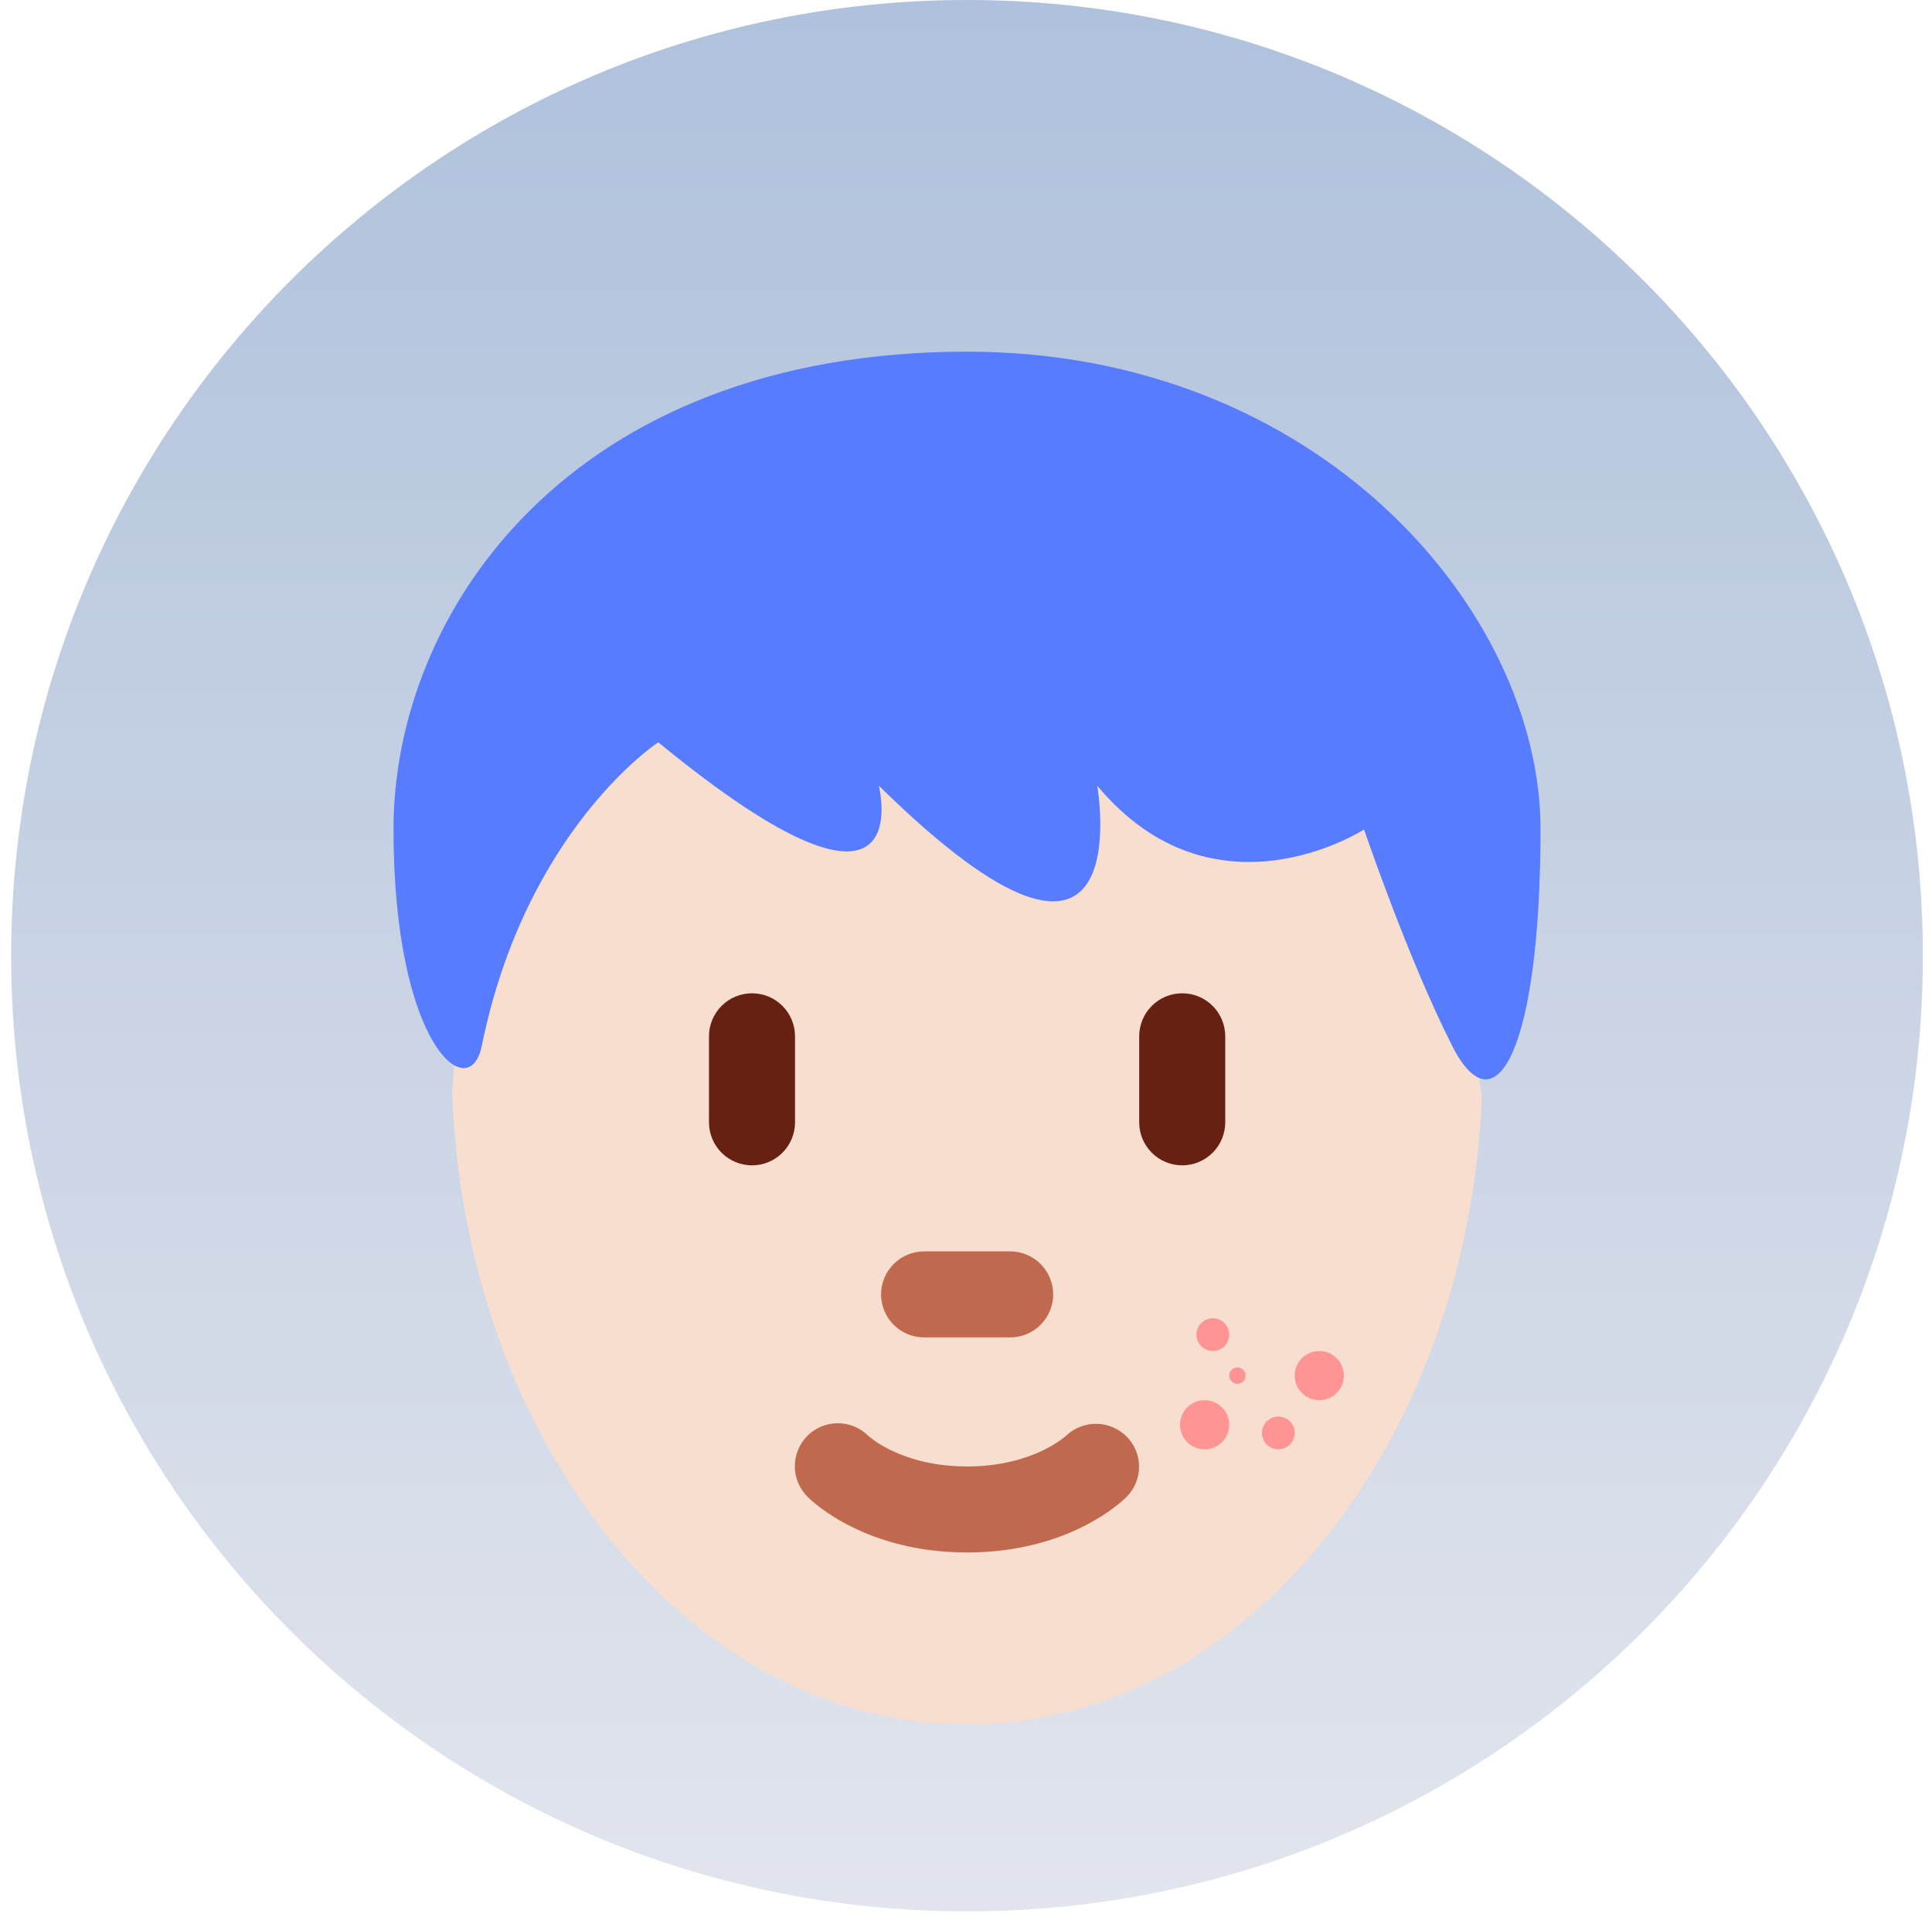
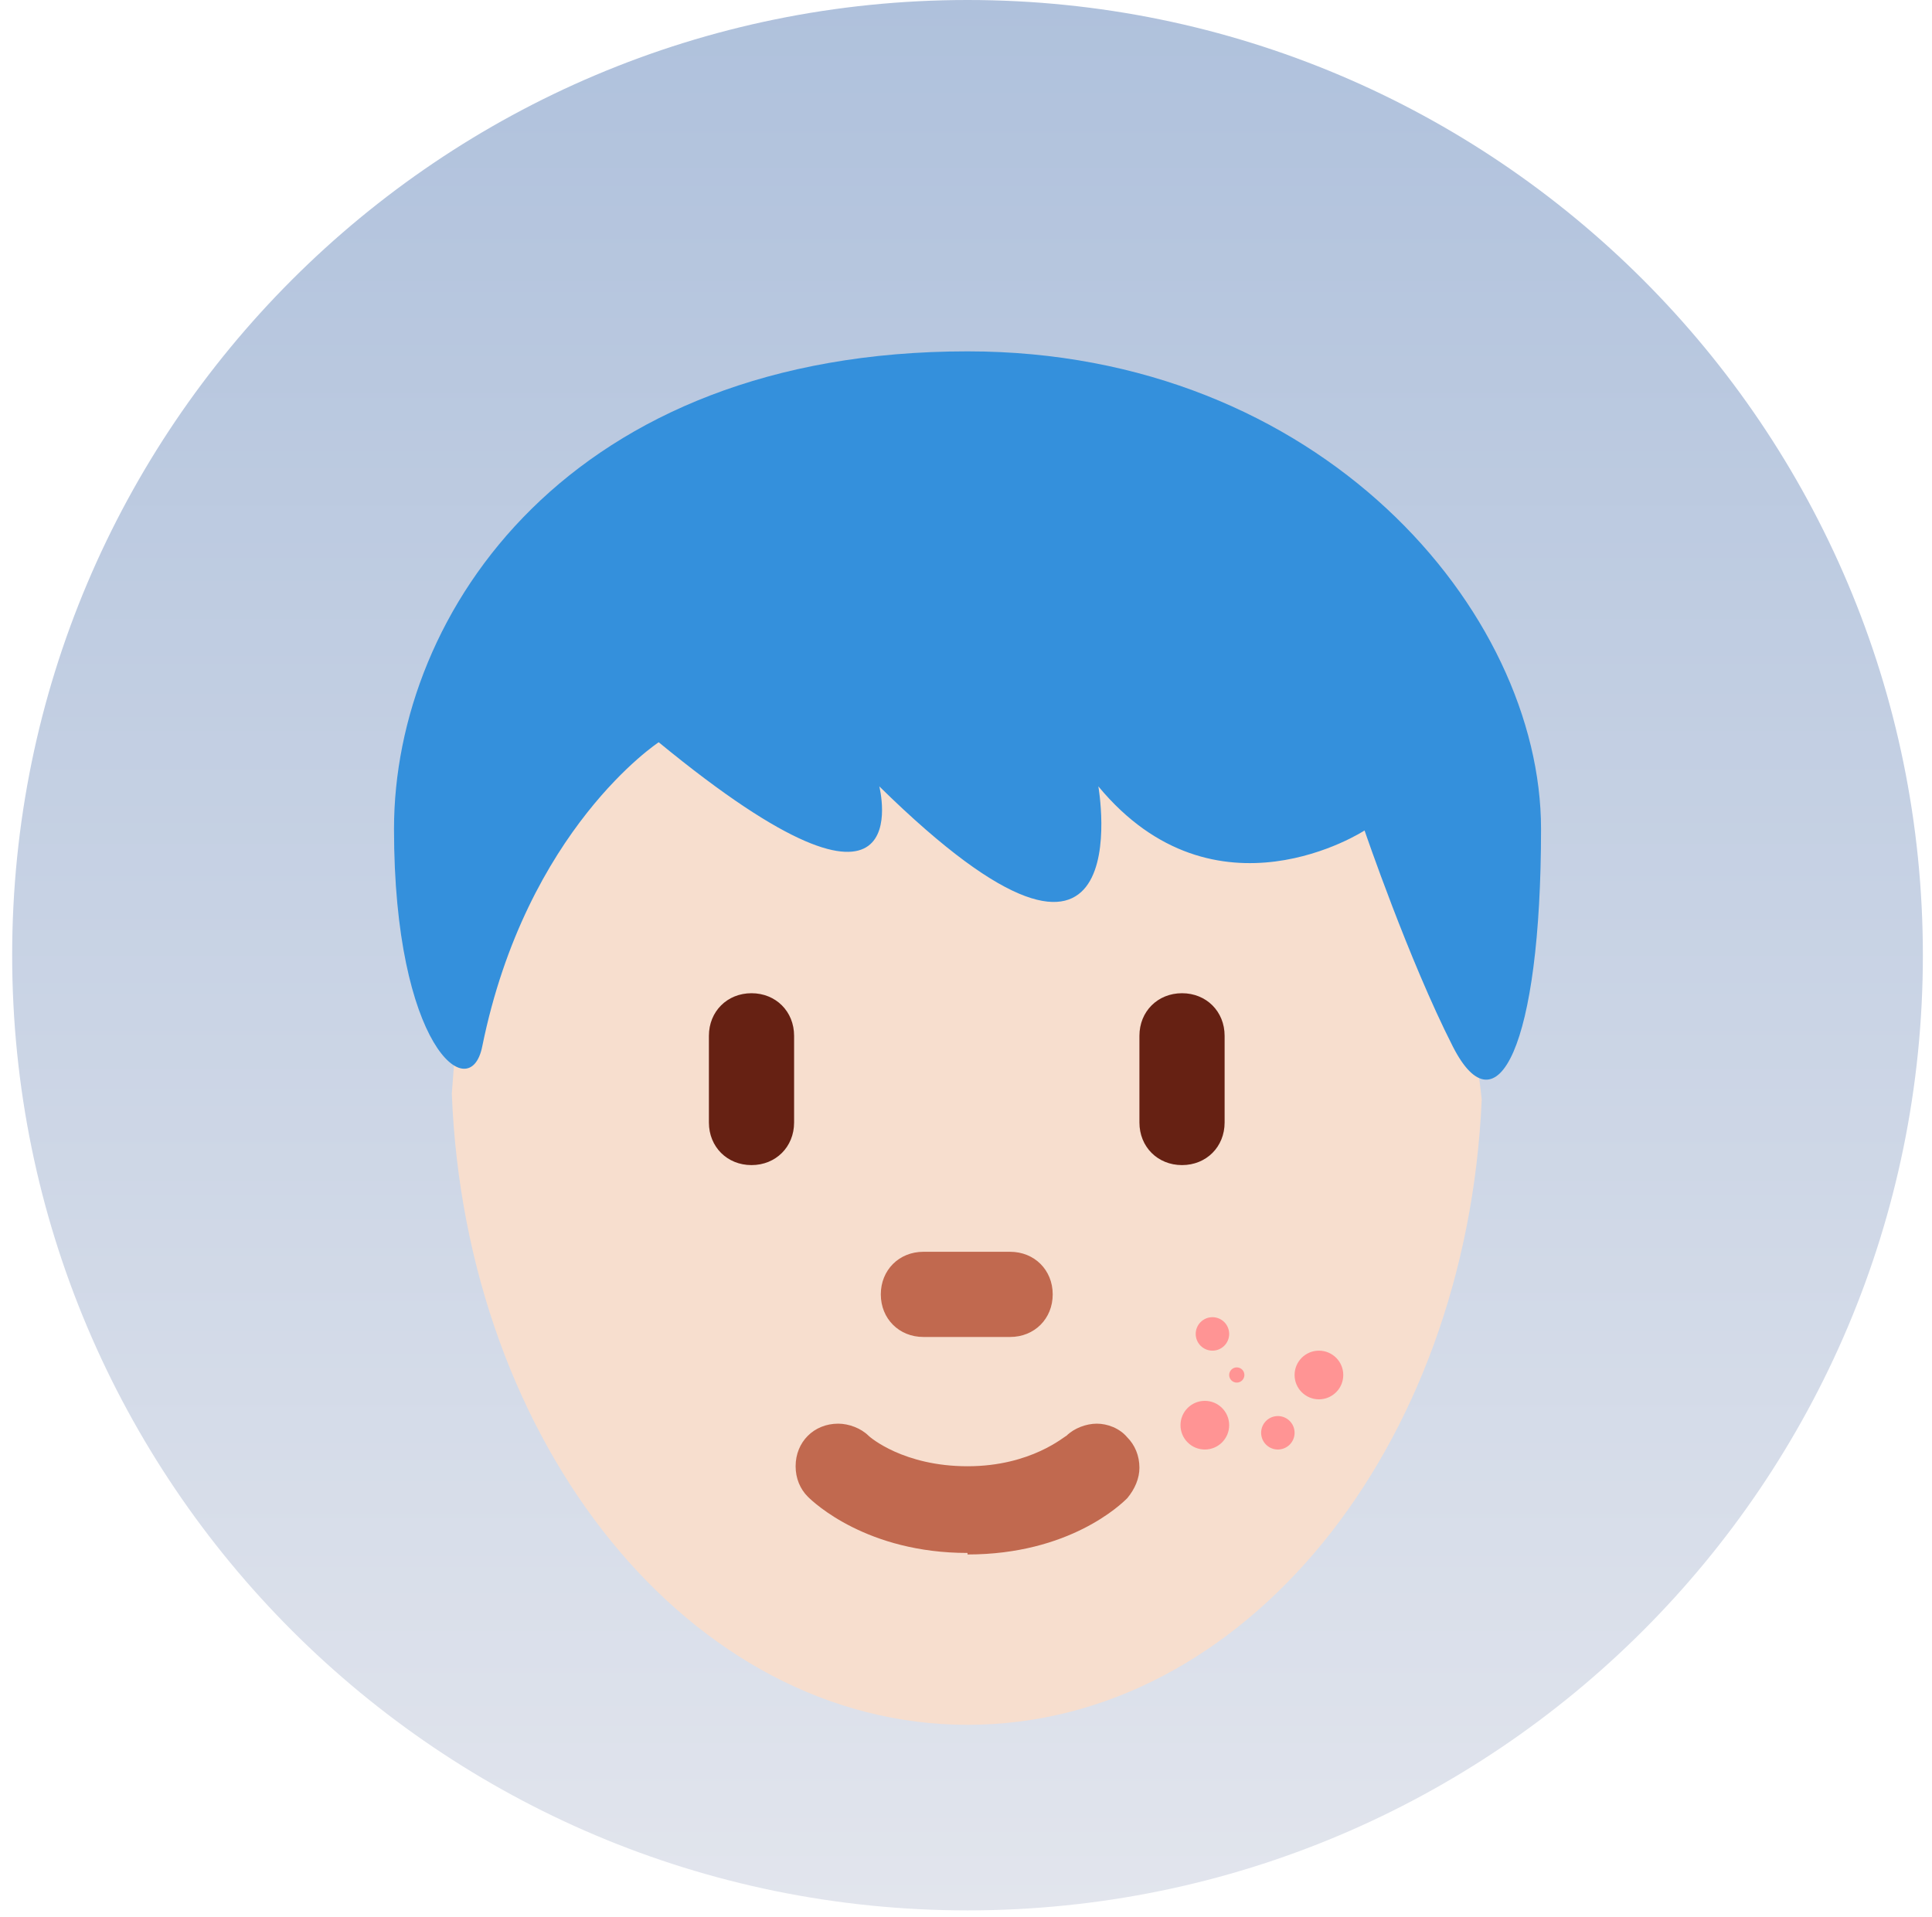
- <svg xmlns="http://www.w3.org/2000/svg" width="127" height="126" viewBox="0 0 127 126" fill="none">
-   <circle cx="63.567" cy="62.833" r="62.833" fill="url(#paint0_linear_4741_2341)" />
-   <path d="M78.727 46.326C67.415 46.326 42.948 43.385 42.948 43.385C42.948 43.385 38.056 48.766 35.228 51.594C29.959 56.863 30.417 63.531 29.719 71.848C30.587 94.964 45.386 113.382 63.572 113.382C81.654 113.382 96.394 95.17 97.409 72.233C96.413 61.967 89.502 46.326 78.727 46.326Z" fill="#F7DECE" />
-   <path d="M63.574 102.069C56.936 102.069 53.464 98.789 53.09 98.413C52.556 97.886 52.253 97.169 52.248 96.419C52.243 95.669 52.536 94.948 53.062 94.414C53.589 93.88 54.306 93.577 55.056 93.572C55.806 93.566 56.527 93.859 57.061 94.386C57.205 94.519 59.34 96.413 63.574 96.413C67.869 96.413 70.002 94.462 70.092 94.38C70.635 93.871 71.356 93.595 72.1 93.61C72.844 93.626 73.552 93.931 74.074 94.462C74.591 94.99 74.88 95.701 74.876 96.441C74.873 97.18 74.579 97.889 74.057 98.413C73.684 98.789 70.211 102.069 63.574 102.069ZM66.402 87.929H60.746C59.996 87.929 59.276 87.631 58.746 87.101C58.216 86.571 57.918 85.851 57.918 85.101C57.918 84.351 58.216 83.632 58.746 83.102C59.276 82.571 59.996 82.273 60.746 82.273H66.402C67.152 82.273 67.871 82.571 68.401 83.102C68.932 83.632 69.23 84.351 69.23 85.101C69.23 85.851 68.932 86.571 68.401 87.101C67.871 87.631 67.152 87.929 66.402 87.929Z" fill="#C1694F" />
-   <path d="M49.433 76.617C48.683 76.617 47.964 76.319 47.434 75.788C46.903 75.258 46.605 74.539 46.605 73.789V68.133C46.605 67.383 46.903 66.663 47.434 66.133C47.964 65.603 48.683 65.305 49.433 65.305C50.183 65.305 50.903 65.603 51.433 66.133C51.963 66.663 52.261 67.383 52.261 68.133V73.789C52.261 74.539 51.963 75.258 51.433 75.788C50.903 76.319 50.183 76.617 49.433 76.617ZM77.713 76.617C76.963 76.617 76.244 76.319 75.713 75.788C75.183 75.258 74.885 74.539 74.885 73.789V68.133C74.885 67.383 75.183 66.663 75.713 66.133C76.244 65.603 76.963 65.305 77.713 65.305C78.463 65.305 79.182 65.603 79.713 66.133C80.243 66.663 80.541 67.383 80.541 68.133V73.789C80.541 74.539 80.243 75.258 79.713 75.788C79.182 76.319 78.463 76.617 77.713 76.617Z" fill="#662113" />
-   <path d="M63.567 23.121C86.77 23.121 101.266 40.242 101.266 54.509C101.266 68.773 98.365 74.485 95.466 68.773C92.564 63.069 89.666 54.534 89.666 54.534C89.666 54.534 79.83 60.905 72.124 51.652C72.124 51.652 75.17 68.773 57.767 51.652C57.767 51.652 60.668 63.069 43.268 48.802C43.268 48.802 34.566 54.509 31.667 68.773C30.864 72.735 25.867 68.773 25.867 54.509C25.864 40.242 37.465 23.121 63.567 23.121Z" fill="#577CFF" />
-   <circle cx="79.724" cy="87.747" r="1.077" fill="#FF9494" />
-   <circle cx="81.339" cy="90.441" r="0.539" fill="#FF9494" />
-   <circle cx="79.184" cy="93.672" r="1.616" fill="#FF9494" />
-   <circle cx="84.032" cy="94.21" r="1.077" fill="#FF9494" />
-   <circle cx="86.723" cy="90.44" r="1.616" fill="#FF9494" />
+ <svg xmlns="http://www.w3.org/2000/svg" id="Layer_1" version="1.1" viewBox="0 0 127 126">
  <defs>
-     <linearGradient id="paint0_linear_4741_2341" x1="63.567" y1="0" x2="63.567" y2="125.665" gradientUnits="userSpaceOnUse">
-       <stop stop-color="#AFC1DC" />
-       <stop offset="1" stop-color="#E2E5ED" />
+     <style>
+       .st0 {
+         fill: #ff9494;
+       }
+ 
+       .st1 {
+         fill: url(#linear-gradient);
+       }
+ 
+       .st2 {
+         fill: #f7dece;
+       }
+ 
+       .st3 {
+         fill: #3490dc;
+       }
+ 
+       .st4 {
+         fill: #c1694f;
+       }
+ 
+       .st5 {
+         fill: #662113;
+       }
+     </style>
+     <linearGradient id="linear-gradient" x1="63.6" y1="125.9" x2="63.6" y2=".2" gradientTransform="translate(0 125.9) scale(1 -1)" gradientUnits="userSpaceOnUse">
+       <stop offset="0" stop-color="#afc1dc" />
+       <stop offset="1" stop-color="#e2e5ed" />
    </linearGradient>
  </defs>
+   <circle class="st1" cx="63.6" cy="62.8" r="62.8" />
+   <path class="st2" d="M78.7,46.3c-11.3,0-35.8-2.9-35.8-2.9,0,0-4.9,5.4-7.7,8.2-5.3,5.3-4.8,11.9-5.5,20.3.9,23.1,15.7,41.5,33.9,41.5s32.8-18.2,33.8-41.1c-1-10.3-7.9-25.9-18.7-25.9Z" />
+   <path class="st4" d="M63.6,102.1c-6.6,0-10.1-3.3-10.5-3.7-.5-.5-.8-1.2-.8-2s.3-1.5.8-2c.5-.5,1.2-.8,2-.8.7,0,1.5.3,2,.8.1.1,2.3,2,6.5,2s6.4-2,6.5-2c.5-.5,1.3-.8,2-.8.7,0,1.5.3,2,.9.5.5.8,1.2.8,2,0,.7-.3,1.4-.8,2-.4.4-3.8,3.7-10.5,3.7ZM66.4,87.9h-5.7c-.8,0-1.5-.3-2-.8-.5-.5-.8-1.2-.8-2s.3-1.5.8-2c.5-.5,1.2-.8,2-.8h5.7c.8,0,1.5.3,2,.8.5.5.8,1.2.8,2s-.3,1.5-.8,2c-.5.5-1.2.8-2,.8Z" />
+   <path class="st5" d="M49.4,76.6c-.8,0-1.5-.3-2-.8-.5-.5-.8-1.2-.8-2v-5.7c0-.8.3-1.5.8-2,.5-.5,1.2-.8,2-.8s1.5.3,2,.8c.5.5.8,1.2.8,2v5.7c0,.8-.3,1.5-.8,2-.5.5-1.2.8-2,.8ZM77.7,76.6c-.8,0-1.5-.3-2-.8-.5-.5-.8-1.2-.8-2v-5.7c0-.8.3-1.5.8-2,.5-.5,1.2-.8,2-.8s1.5.3,2,.8c.5.5.8,1.2.8,2v5.7c0,.8-.3,1.5-.8,2-.5.5-1.2.8-2,.8Z" />
+   <path class="st3" d="M63.6,23.1c23.2,0,37.7,17.1,37.7,31.4s-2.9,20-5.8,14.3c-2.9-5.7-5.8-14.2-5.8-14.2,0,0-9.8,6.4-17.5-2.9,0,0,3,17.1-14.4,0,0,0,2.9,11.4-14.5-2.9,0,0-8.7,5.7-11.6,20-.8,4-5.8,0-5.8-14.3,0-14.3,11.6-31.4,37.7-31.4Z" />
+   <circle class="st0" cx="79.7" cy="87.7" r="1.1" />
+   <circle class="st0" cx="81.3" cy="90.4" r=".5" />
+   <circle class="st0" cx="79.2" cy="93.7" r="1.6" />
+   <circle class="st0" cx="84" cy="94.2" r="1.1" />
+   <circle class="st0" cx="86.7" cy="90.4" r="1.6" />
</svg>
